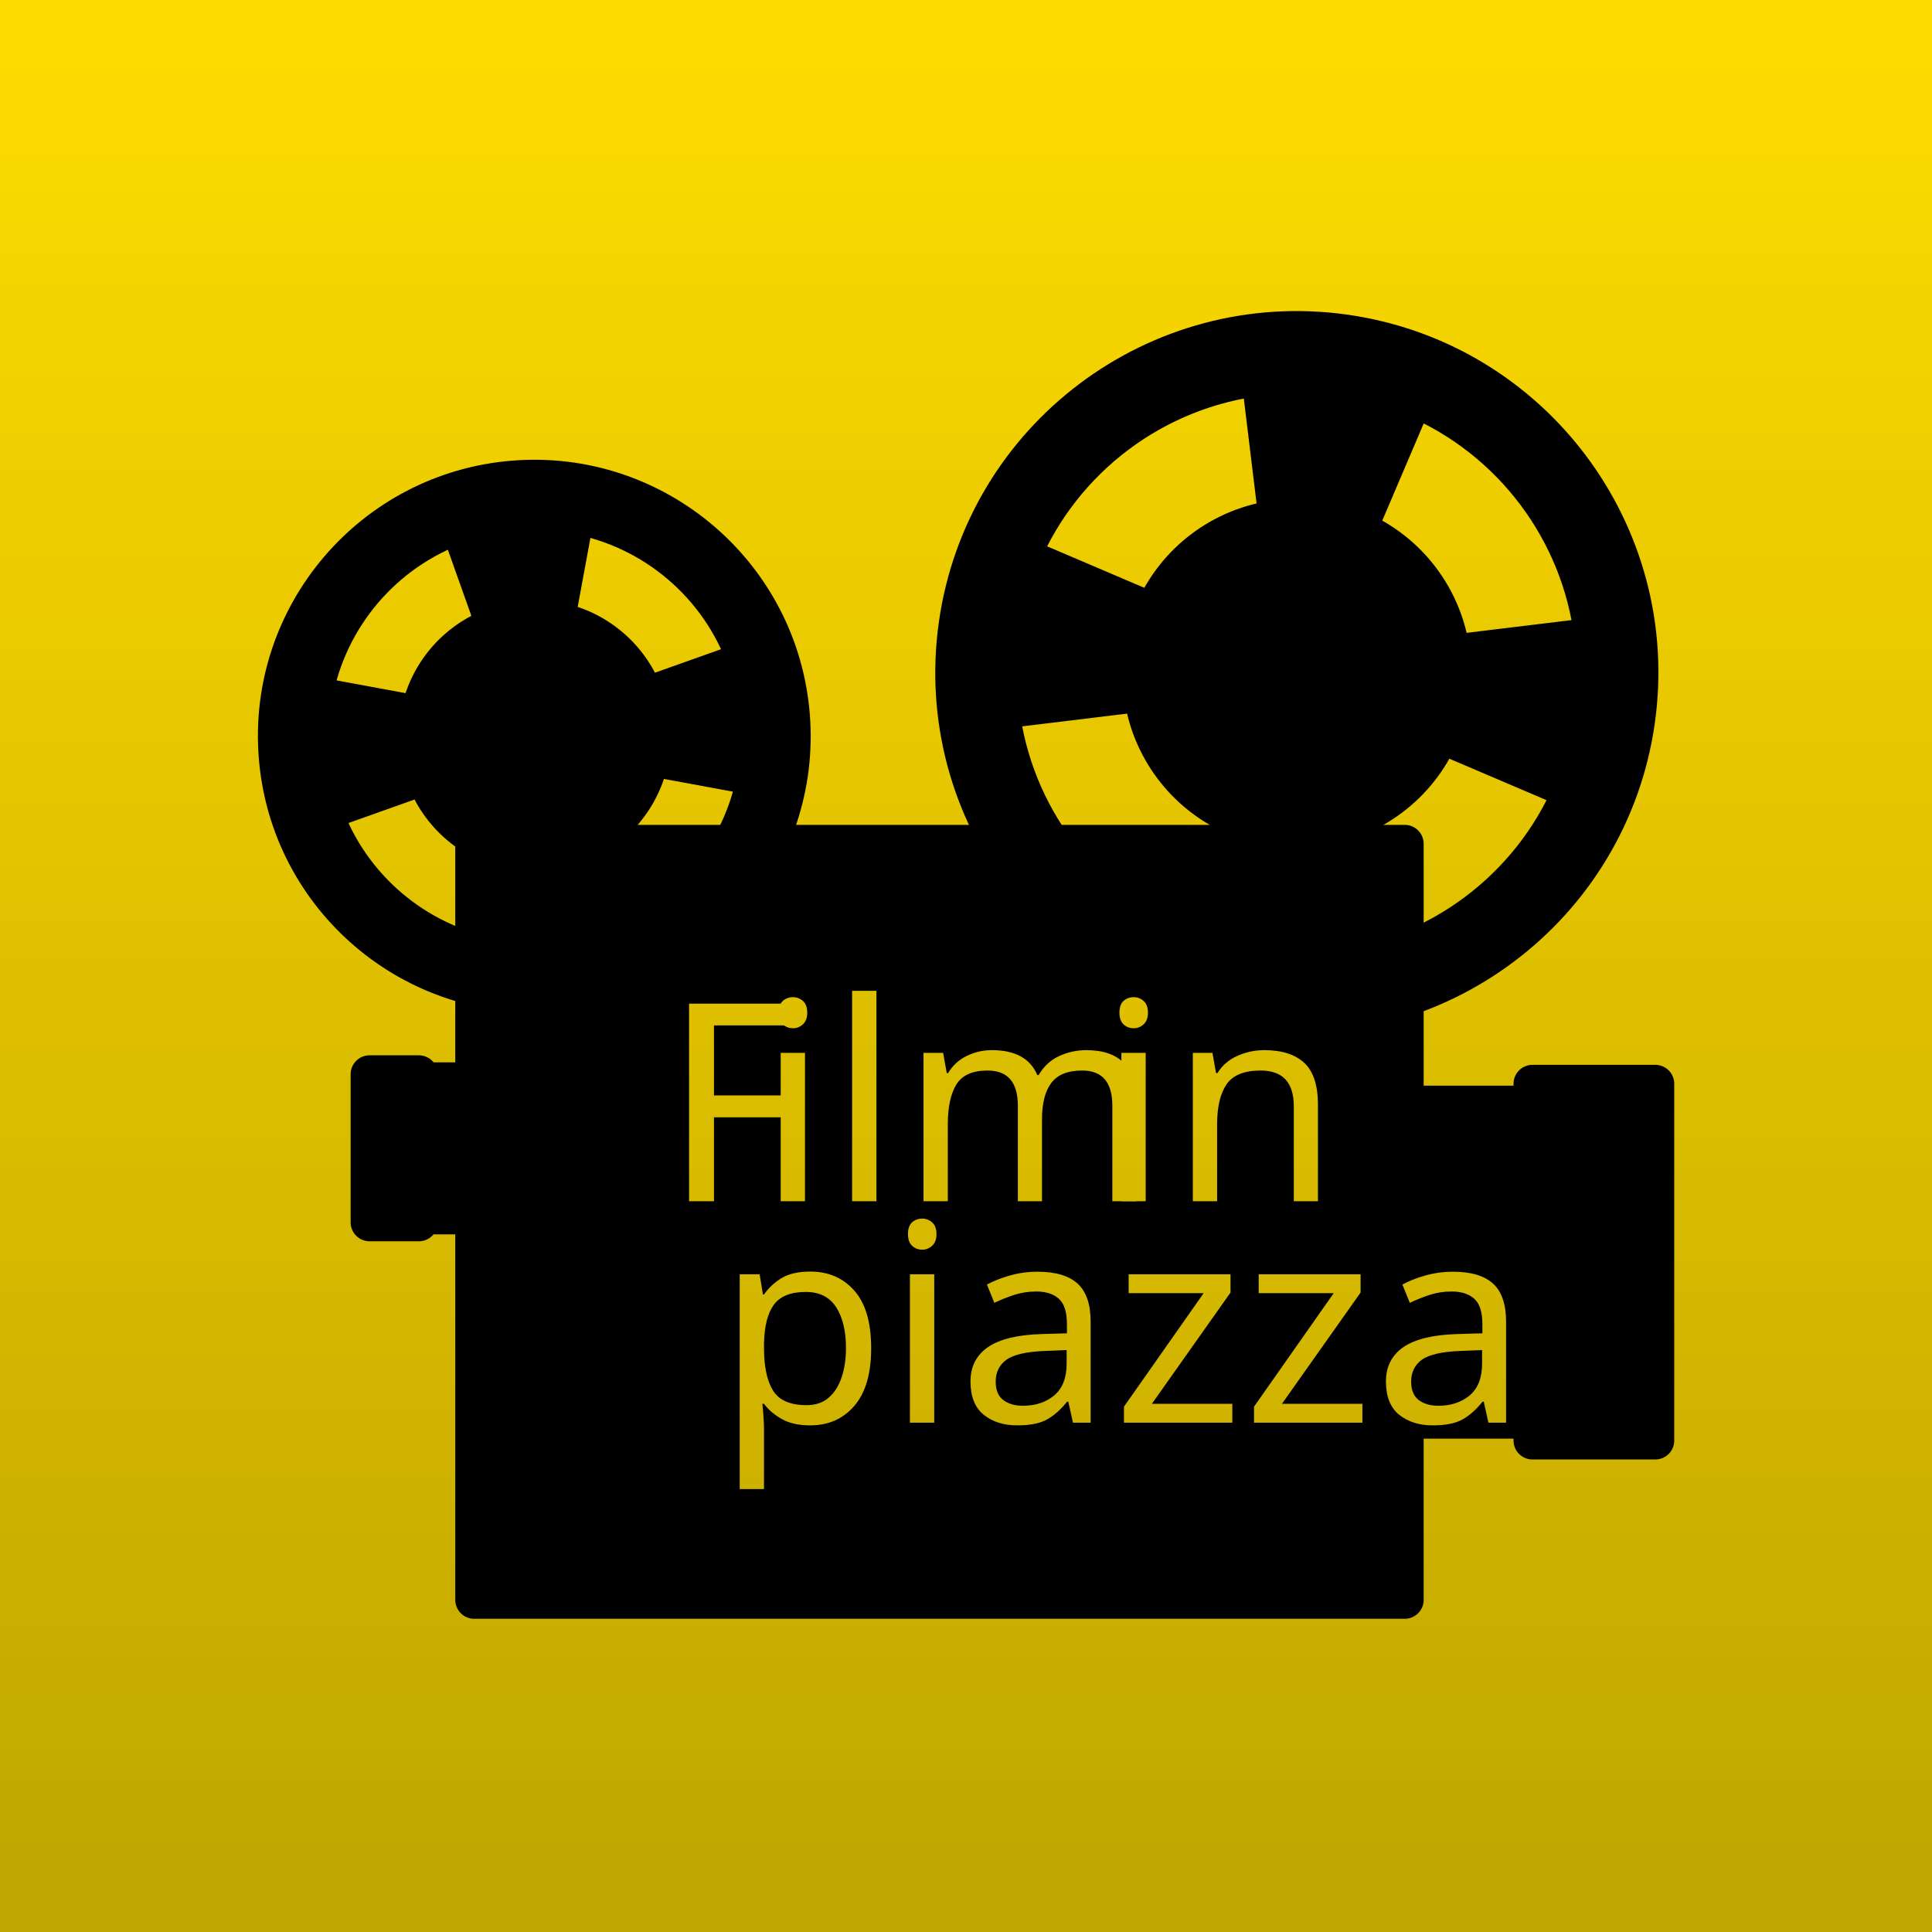
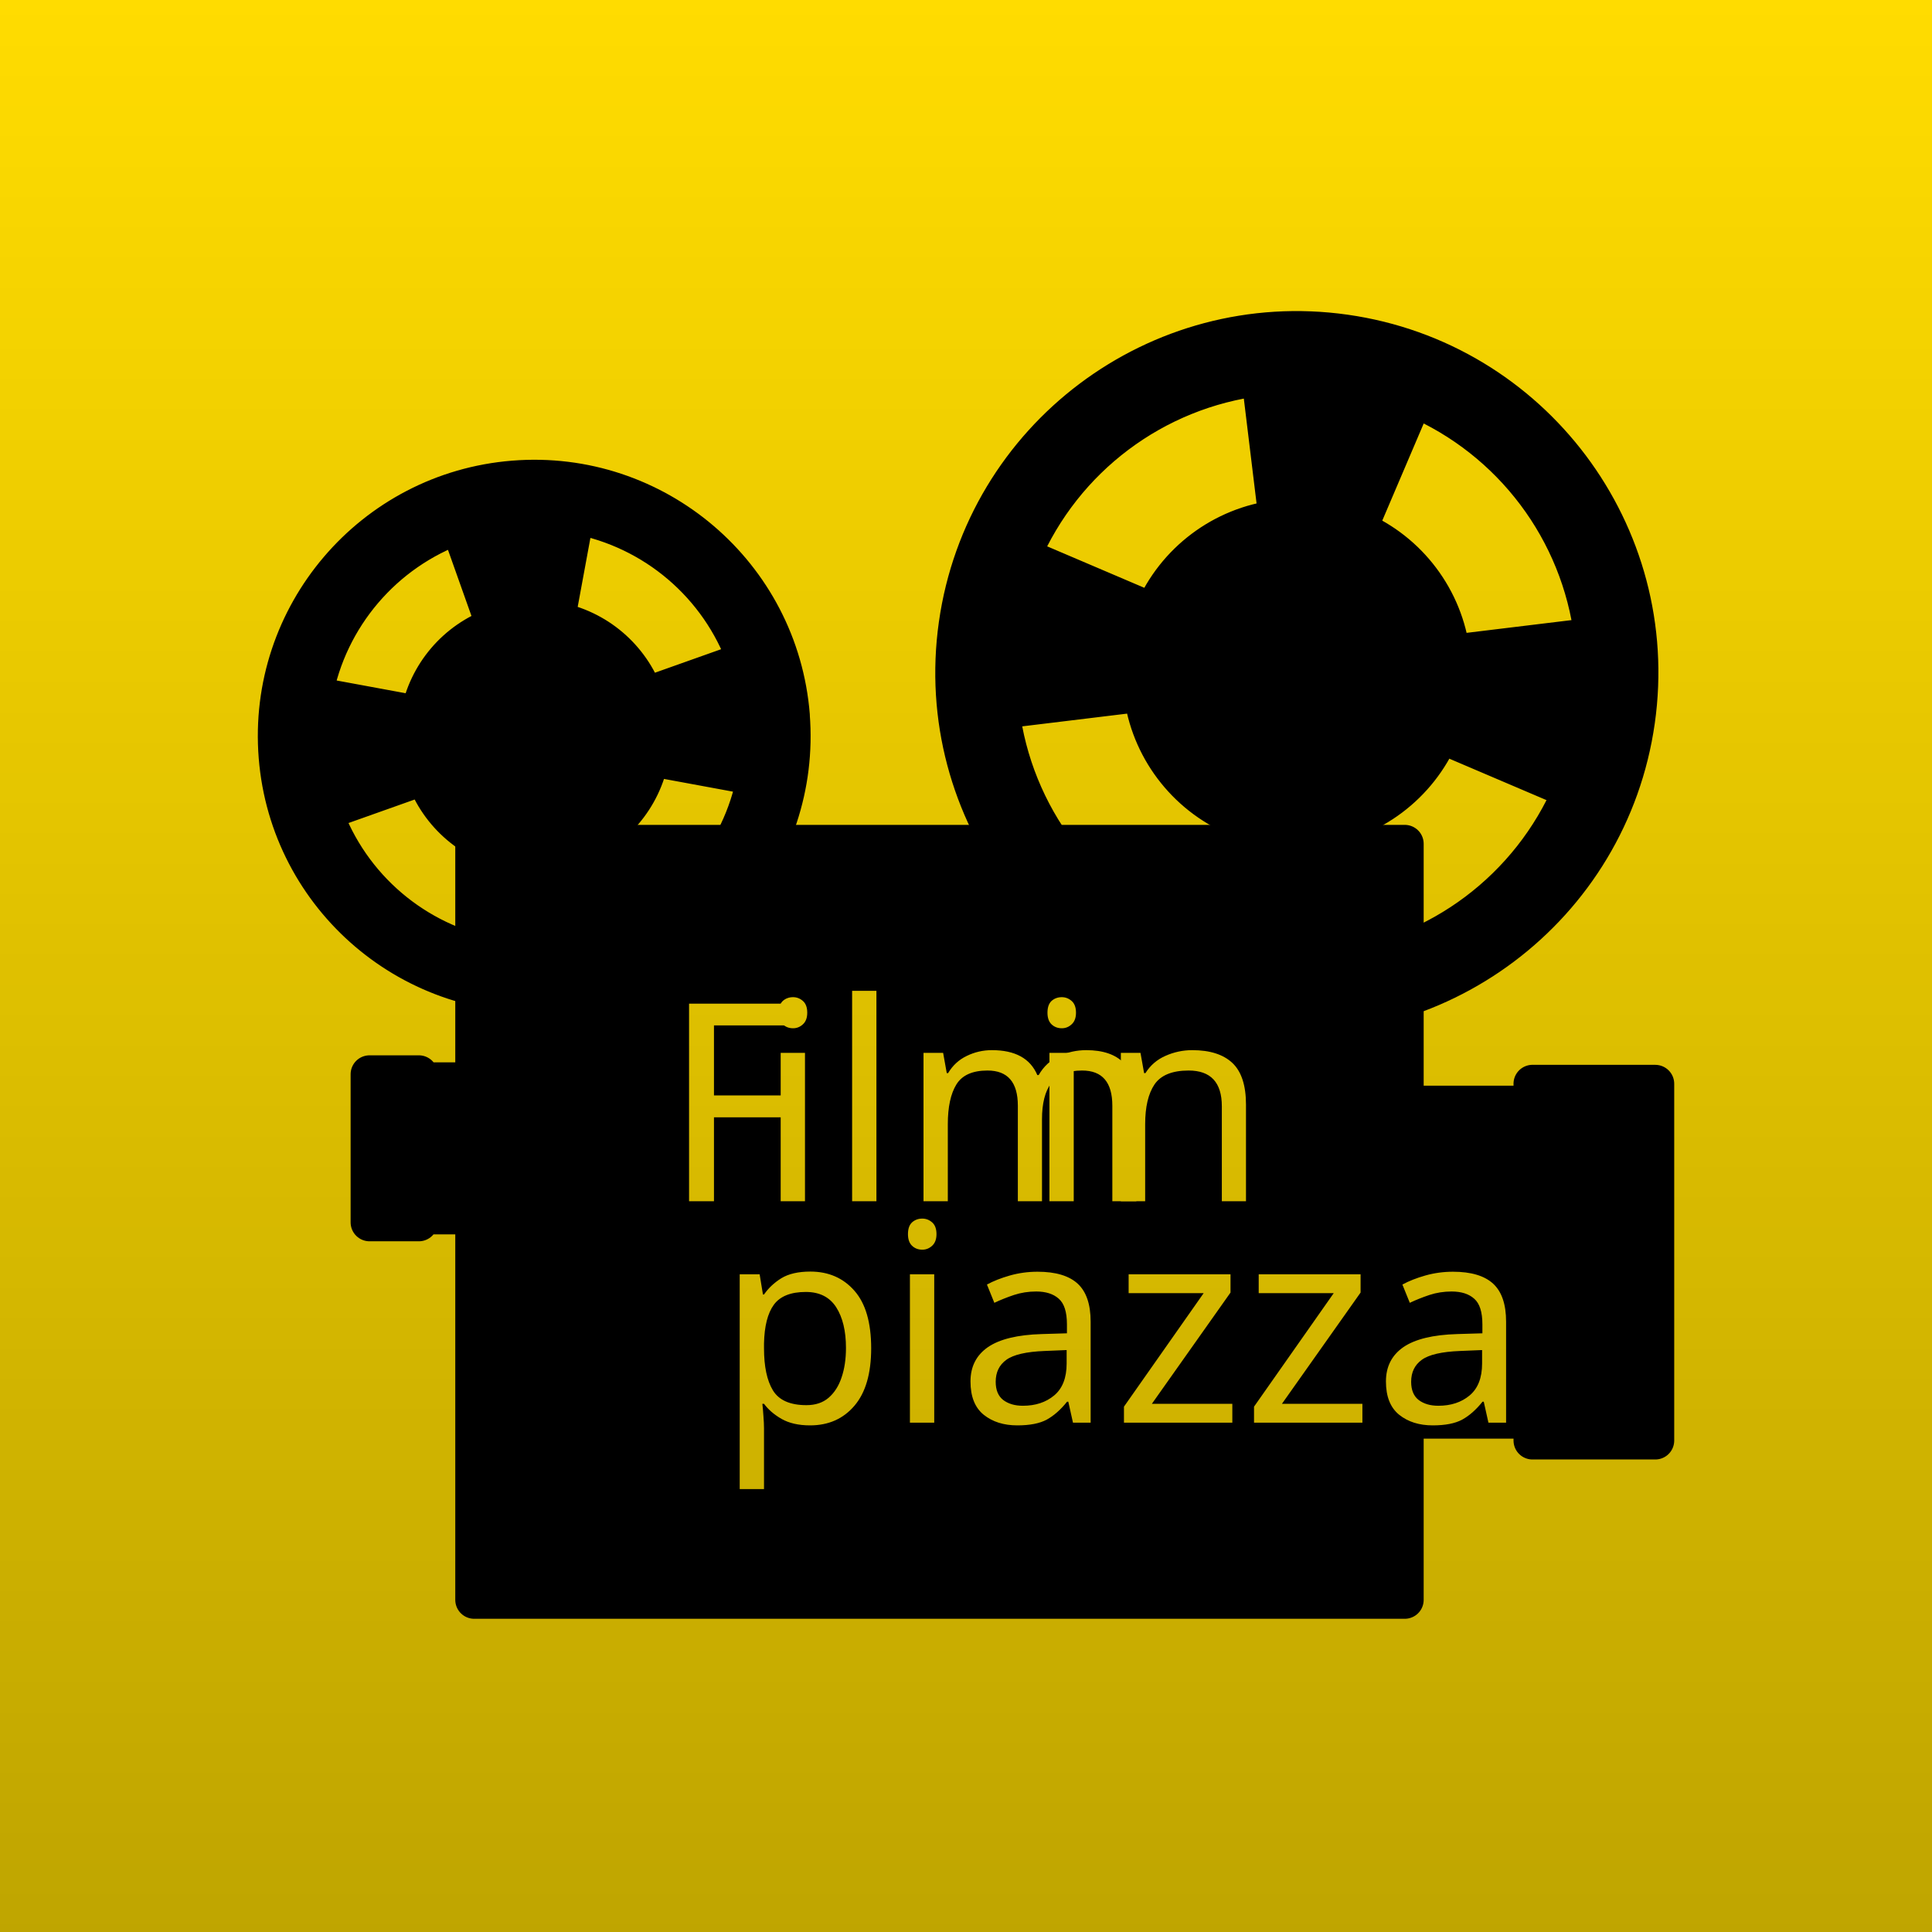
- <svg xmlns="http://www.w3.org/2000/svg" width="100%" height="100%" viewBox="0 0 200 200" version="1.1" xml:space="preserve" style="fill-rule:evenodd;clip-rule:evenodd;stroke-linejoin:round;">
-   <g id="INTRO-FIP">
-     <g id="Layer-1">
-       <rect x="0" y="0" width="200" height="200" style="fill:#ffdc00;" />
-       <path d="M150.222,67.682c-0.691,-5.683 -4.394,-10.609 -9.66,-12.852l0,0l0,0l5.813,-13.628c10.118,4.311 17.23,13.775 18.555,24.693l-14.708,1.787Zm-12.184,32.697l-1.787,-14.708c5.683,-0.691 10.609,-4.394 12.852,-9.66l0,0l0,0l0,0l13.628,5.813c-4.311,10.118 -13.775,17.229 -24.693,18.555m-10.1,-15.822l-5.813,13.628c-10.118,-4.311 -17.23,-13.775 -18.556,-24.693l14.709,-1.787c0.691,5.683 4.393,10.608 9.66,12.852l0,0l0,0Zm2.523,-45.546l1.787,14.708c-5.683,0.691 -10.608,4.393 -12.852,9.66l0,0l0,0l-13.628,-5.814c4.311,-10.117 13.775,-17.229 24.693,-18.554m8.77,-4.494c-19.382,-2.751 -37.345,10.747 -40.096,30.13c-2.751,19.382 10.747,37.345 30.13,40.096c19.382,2.751 37.345,-10.747 40.096,-30.13c2.751,-19.382 -10.747,-37.345 -30.13,-40.096" style="fill-rule:nonzero;" />
-       <path d="M150.222,67.682c-0.691,-5.683 -4.394,-10.609 -9.66,-12.852l0,0l0,0l5.813,-13.628c10.118,4.311 17.23,13.775 18.555,24.693l-14.708,1.787Zm-12.184,32.697l-1.787,-14.708c5.683,-0.691 10.609,-4.394 12.852,-9.66l0,0l0,0l0,0l13.628,5.813c-4.311,10.118 -13.775,17.229 -24.693,18.555Zm-10.1,-15.822l-5.813,13.628c-10.118,-4.311 -17.23,-13.775 -18.556,-24.693l14.709,-1.787c0.691,5.683 4.393,10.608 9.66,12.852l0,0l0,0Zm2.523,-45.546l1.787,14.708c-5.683,0.691 -10.608,4.393 -12.852,9.66l0,0l0,0l-13.628,-5.814c4.311,-10.117 13.775,-17.229 24.693,-18.554Zm8.77,-4.494c-19.382,-2.751 -37.345,10.747 -40.096,30.13c-2.751,19.382 10.747,37.345 30.13,40.096c19.382,2.751 37.345,-10.747 40.096,-30.13c2.751,-19.382 -10.747,-37.345 -30.13,-40.096Z" style="fill:none;fill-rule:nonzero;stroke:#000;stroke-width:3.92px;" />
-       <path d="M63.19,98.063l-3.73,-10.491c4.053,-1.442 7.055,-4.967 7.833,-9.197l0,0l0,0l10.949,2.019c-1.496,8.128 -7.265,14.9 -15.052,17.669m-10.018,-9.921l-2.019,10.95c-8.129,-1.496 -14.9,-7.265 -17.669,-15.052l10.49,-3.731c1.442,4.053 4.967,7.055 9.198,7.833l0,0l0,0Zm-5.65,-33.82l3.731,10.49c-4.053,1.442 -7.055,4.967 -7.834,9.198l0.001,0l-0.001,0l-10.949,-2.019c1.496,-8.128 7.265,-14.9 15.052,-17.669m12.042,-1.009c8.128,1.496 14.9,7.265 17.668,15.052l-10.49,3.731c-1.442,-4.053 -4.967,-7.056 -9.198,-7.834l0,0l0,0l0,0l2.02,-10.949Zm22.312,20.767c-1.173,-14.664 -14.026,-25.614 -28.69,-24.441c-14.664,1.172 -25.614,14.025 -24.441,28.689c1.172,14.665 14.025,25.614 28.689,24.442c14.665,-1.173 25.614,-14.026 24.442,-28.69" style="fill-rule:nonzero;" />
-       <path d="M63.19,98.063l-3.73,-10.491c4.053,-1.442 7.055,-4.967 7.833,-9.197l0,0l0,0l10.949,2.019c-1.496,8.128 -7.265,14.9 -15.052,17.669Zm-10.018,-9.921l-2.019,10.95c-8.129,-1.496 -14.9,-7.265 -17.669,-15.052l10.49,-3.731c1.442,4.053 4.967,7.055 9.198,7.833l0,0l0,0Zm-5.65,-33.82l3.731,10.49c-4.053,1.442 -7.055,4.967 -7.834,9.198l0.001,0l-0.001,0l-10.949,-2.019c1.496,-8.128 7.265,-14.9 15.052,-17.669Zm12.042,-1.009c8.128,1.496 14.9,7.265 17.668,15.052l-10.49,3.731c-1.442,-4.053 -4.967,-7.056 -9.198,-7.834l0,0l0,0l0,0l2.02,-10.949Zm22.312,20.767c-1.173,-14.664 -14.026,-25.614 -28.69,-24.441c-14.664,1.172 -25.614,14.025 -24.441,28.689c1.172,14.665 14.025,25.614 28.689,24.442c14.665,-1.173 25.614,-14.026 24.442,-28.69Z" style="fill:none;fill-rule:nonzero;stroke:#000;stroke-width:3.92px;" />
-       <path d="M49.089,87.35l96.328,0l0,78.266l-96.328,0l0,-78.266Zm109.33,59.616l-12.3,0l0,-32.616l12.3,0l0,32.616Zm-110.285,-21.147l-5.703,0l0,-13.886l5.703,0l0,13.886Zm-4.686,-0.178l4.935,0m-5.024,-14.436l-5.103,0l0,15.332l5.103,0l0,-15.332Zm5.024,0.896l-4.935,0m114.971,34.865l-12.3,0m12.521,-34.775l12.716,0l0,36.933l-12.716,0l0,-36.933Zm-12.521,2.159l12.3,0" style="fill-rule:nonzero;stroke:#000;stroke-width:3.92px;stroke-linecap:round;" />
-       <g>
-         <g>
-           <text x="68.55px" y="124.352px" style="font-family:'AtlanticCruise', 'Atlantic Cruise';font-size:28.653px;fill:#ffdc00;">F</text>
-           <text x="78.378px" y="124.352px" style="font-family:'AtlanticCruise', 'Atlantic Cruise';font-size:28.653px;fill:#ffdc00;">ilm<tspan x="106.201px 111.473px " y="124.352px 124.352px "> i</tspan>n</text>
-         </g>
-         <text x="74.138px" y="147.274px" style="font-family:'AtlanticCruise', 'Atlantic Cruise';font-size:28.653px;fill:#ffdc00;">piazza</text>
-       </g>
-     </g>
+ <svg xmlns="http://www.w3.org/2000/svg" width="100%" height="100%" viewBox="0 0 200 200" fill-rule="evenodd" stroke-linejoin="round">
+   <style>.B{fill:#ffdc00}.C{fill-rule:nonzero}.D{font-family:AtlanticCruise, Atlantic Cruise}.E{font-size:28.653px}.F{stroke-width:3.92}</style>
+   <path d="M0 0h200v200H0z" class="B" />
+   <path d="M150.222 67.682a16.13 16.13 0 0 0-9.66-12.852l5.813-13.628a30.98 30.98 0 0 1 18.555 24.693l-14.708 1.787zm-12.184 32.697L136.25 85.67a16.13 16.13 0 0 0 12.852-9.66l13.628 5.813a30.98 30.98 0 0 1-24.693 18.555m-10.1-15.822l-5.813 13.628a30.98 30.98 0 0 1-18.556-24.693l14.71-1.787c.69 5.683 4.393 10.608 9.66 12.852zm2.523-45.546l1.787 14.708c-5.683.69-10.608 4.393-12.852 9.66l-13.628-5.814a30.98 30.98 0 0 1 24.693-18.554m8.77-4.494c-19.382-2.75-37.345 10.747-40.096 30.13s10.747 37.345 30.13 40.096 37.345-10.747 40.096-30.13-10.747-37.345-30.13-40.096" class="C" />
+   <path d="M150.222 67.682a16.13 16.13 0 0 0-9.66-12.852l5.813-13.628a30.98 30.98 0 0 1 18.555 24.693l-14.708 1.787zm-12.184 32.697L136.25 85.67a16.13 16.13 0 0 0 12.852-9.66l13.628 5.813a30.98 30.98 0 0 1-24.693 18.555zm-10.1-15.822l-5.813 13.628a30.98 30.98 0 0 1-18.556-24.693l14.71-1.787c.69 5.683 4.393 10.608 9.66 12.852zm2.523-45.546l1.787 14.708c-5.683.69-10.608 4.393-12.852 9.66l-13.628-5.814a30.98 30.98 0 0 1 24.693-18.554zm8.77-4.494c-19.382-2.75-37.345 10.747-40.096 30.13s10.747 37.345 30.13 40.096 37.345-10.747 40.096-30.13-10.747-37.345-30.13-40.096z" fill="none" stroke="#000" class="F" />
+   <path d="M63.2 98.063l-3.73-10.49a12.12 12.12 0 0 0 7.833-9.197l10.95 2.02c-1.496 8.128-7.265 14.9-15.052 17.67m-10.018-9.92l-2.02 10.95A23.28 23.28 0 0 1 33.484 84.04l10.5-3.73a12.12 12.12 0 0 0 9.198 7.833zm-5.65-33.82l3.73 10.5a12.12 12.12 0 0 0-7.834 9.198l-10.95-2.02c1.496-8.128 7.265-14.9 15.052-17.67m12.042-1.01a23.28 23.28 0 0 1 17.668 15.052l-10.5 3.73a12.12 12.12 0 0 0-9.198-7.834l2.02-10.95zM81.876 74.08c-1.173-14.664-14.026-25.614-28.7-24.44s-25.614 14.025-24.44 28.69 14.025 25.614 28.69 24.442 25.614-14.026 24.442-28.7" class="C" />
+   <g stroke="#000" class="F">
+     <path d="M63.2 98.063l-3.73-10.49a12.12 12.12 0 0 0 7.833-9.197l10.95 2.02c-1.496 8.128-7.265 14.9-15.052 17.67zm-10.018-9.92l-2.02 10.95A23.28 23.28 0 0 1 33.484 84.04l10.5-3.73a12.12 12.12 0 0 0 9.198 7.833zm-5.65-33.82l3.73 10.5a12.12 12.12 0 0 0-7.834 9.198l-10.95-2.02c1.496-8.128 7.265-14.9 15.052-17.67zm12.042-1.01a23.28 23.28 0 0 1 17.668 15.052l-10.5 3.73a12.12 12.12 0 0 0-9.198-7.834l2.02-10.95zM81.876 74.08c-1.173-14.664-14.026-25.614-28.7-24.44s-25.614 14.025-24.44 28.69 14.025 25.614 28.69 24.442 25.614-14.026 24.442-28.7z" fill="none" />
+     <path d="M49.09 87.35h96.328v78.266H49.09V87.35zm109.33 59.616h-12.3V114.35h12.3v32.616zM48.134 125.82H42.43v-13.886h5.703v13.886zm-4.686-.178h4.935m-5.024-14.436h-5.103v15.332h5.103v-15.332zm5.024.896h-4.935m114.97 34.865h-12.3m12.52-34.775h12.716v36.933H158.64V112.19zm-12.52 2.16h12.3" stroke-linecap="round" class="C" />
  </g>
-   <path id="Gradient" d="M0,0l0,200l200,0l0,-200l-200,0Z" style="fill:url(#_Linear1);" />
+   <text x="68.55" y="124.352" class="B D E">F</text>
+   <text x="78.378" y="124.352" class="B D E">ilm<tspan x="106.2 111.473" y="124.352 124.352"> i</tspan>n</text>
+   <text x="74.138" y="147.274" class="B D E">piazza</text>
+   <path d="M0 0v200h200V0H0z" fill="url(#A)" />
  <defs>
-     <linearGradient id="_Linear1" x1="0" y1="0" x2="1" y2="0" gradientUnits="userSpaceOnUse" gradientTransform="matrix(1.22465e-14,-200,200,1.22465e-14,100,200)">
-       <stop offset="0" style="stop-color:#000;stop-opacity:0.25" />
-       <stop offset="1" style="stop-color:#000;stop-opacity:0" />
+     <linearGradient id="A" x1="100" y1="200" x2="100" y2="0" gradientUnits="userSpaceOnUse">
+       <stop offset="0" stop-opacity=".25" />
+       <stop offset="1" stop-opacity="0" />
    </linearGradient>
  </defs>
</svg>
